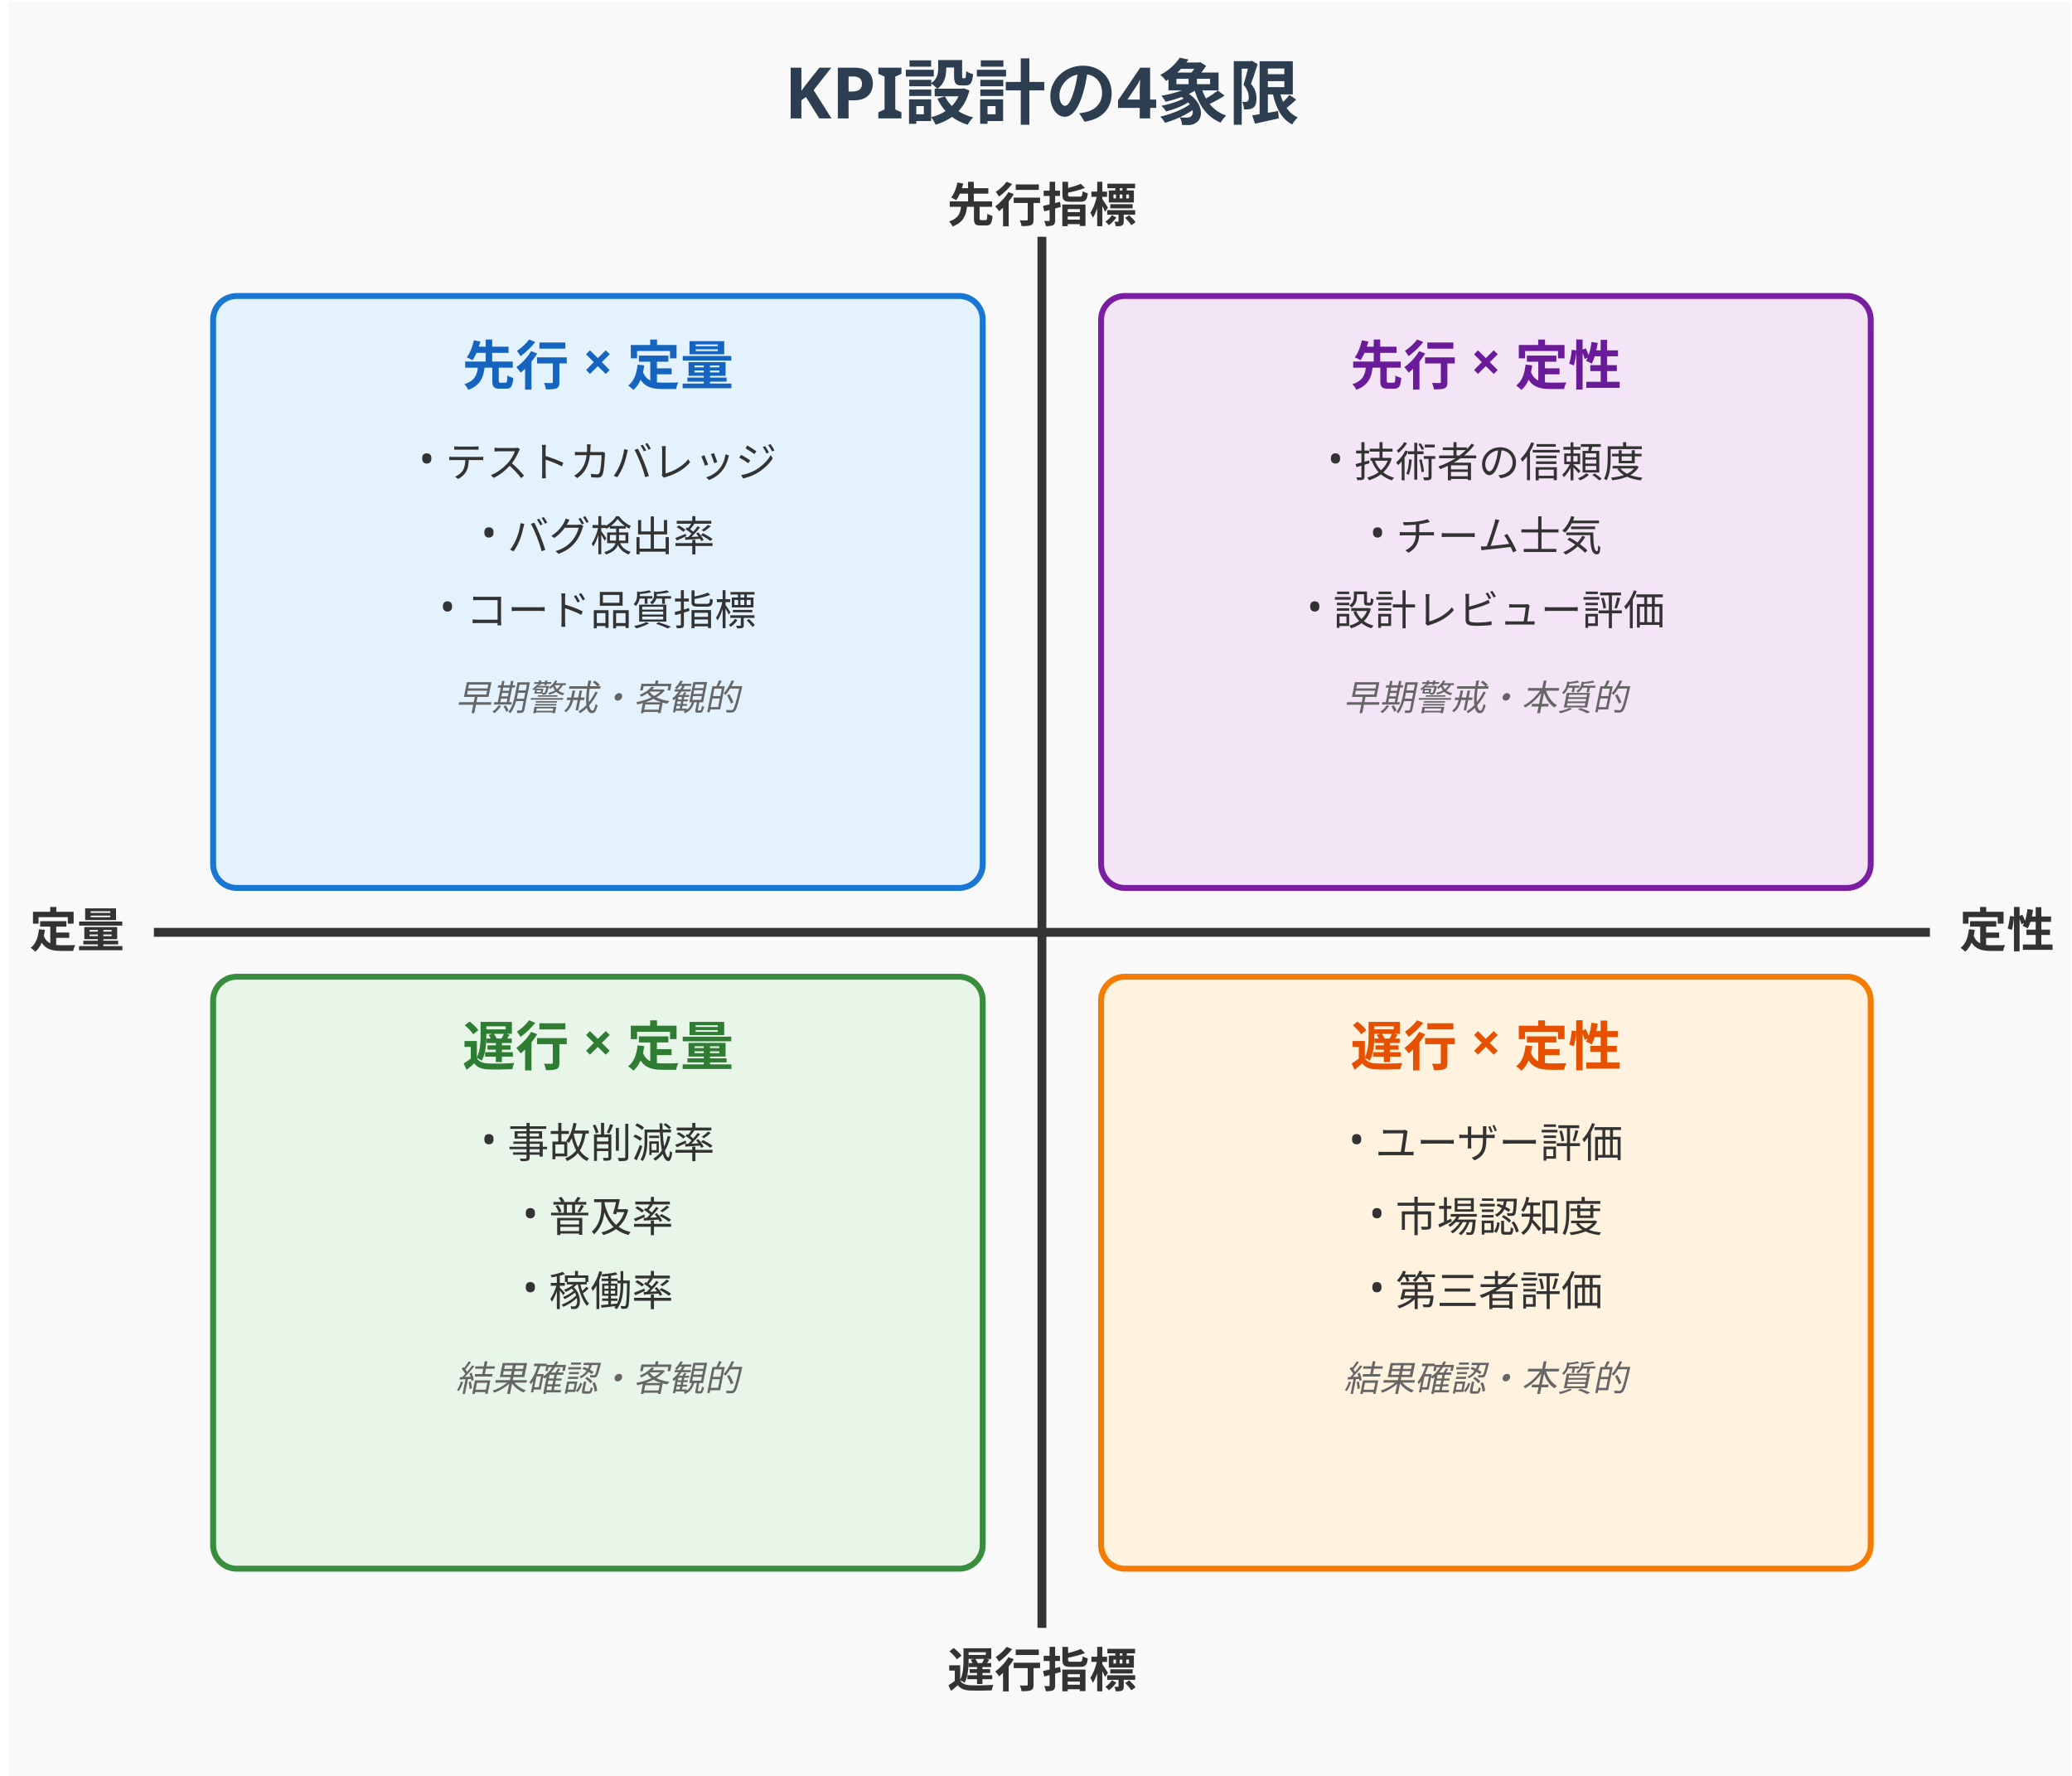
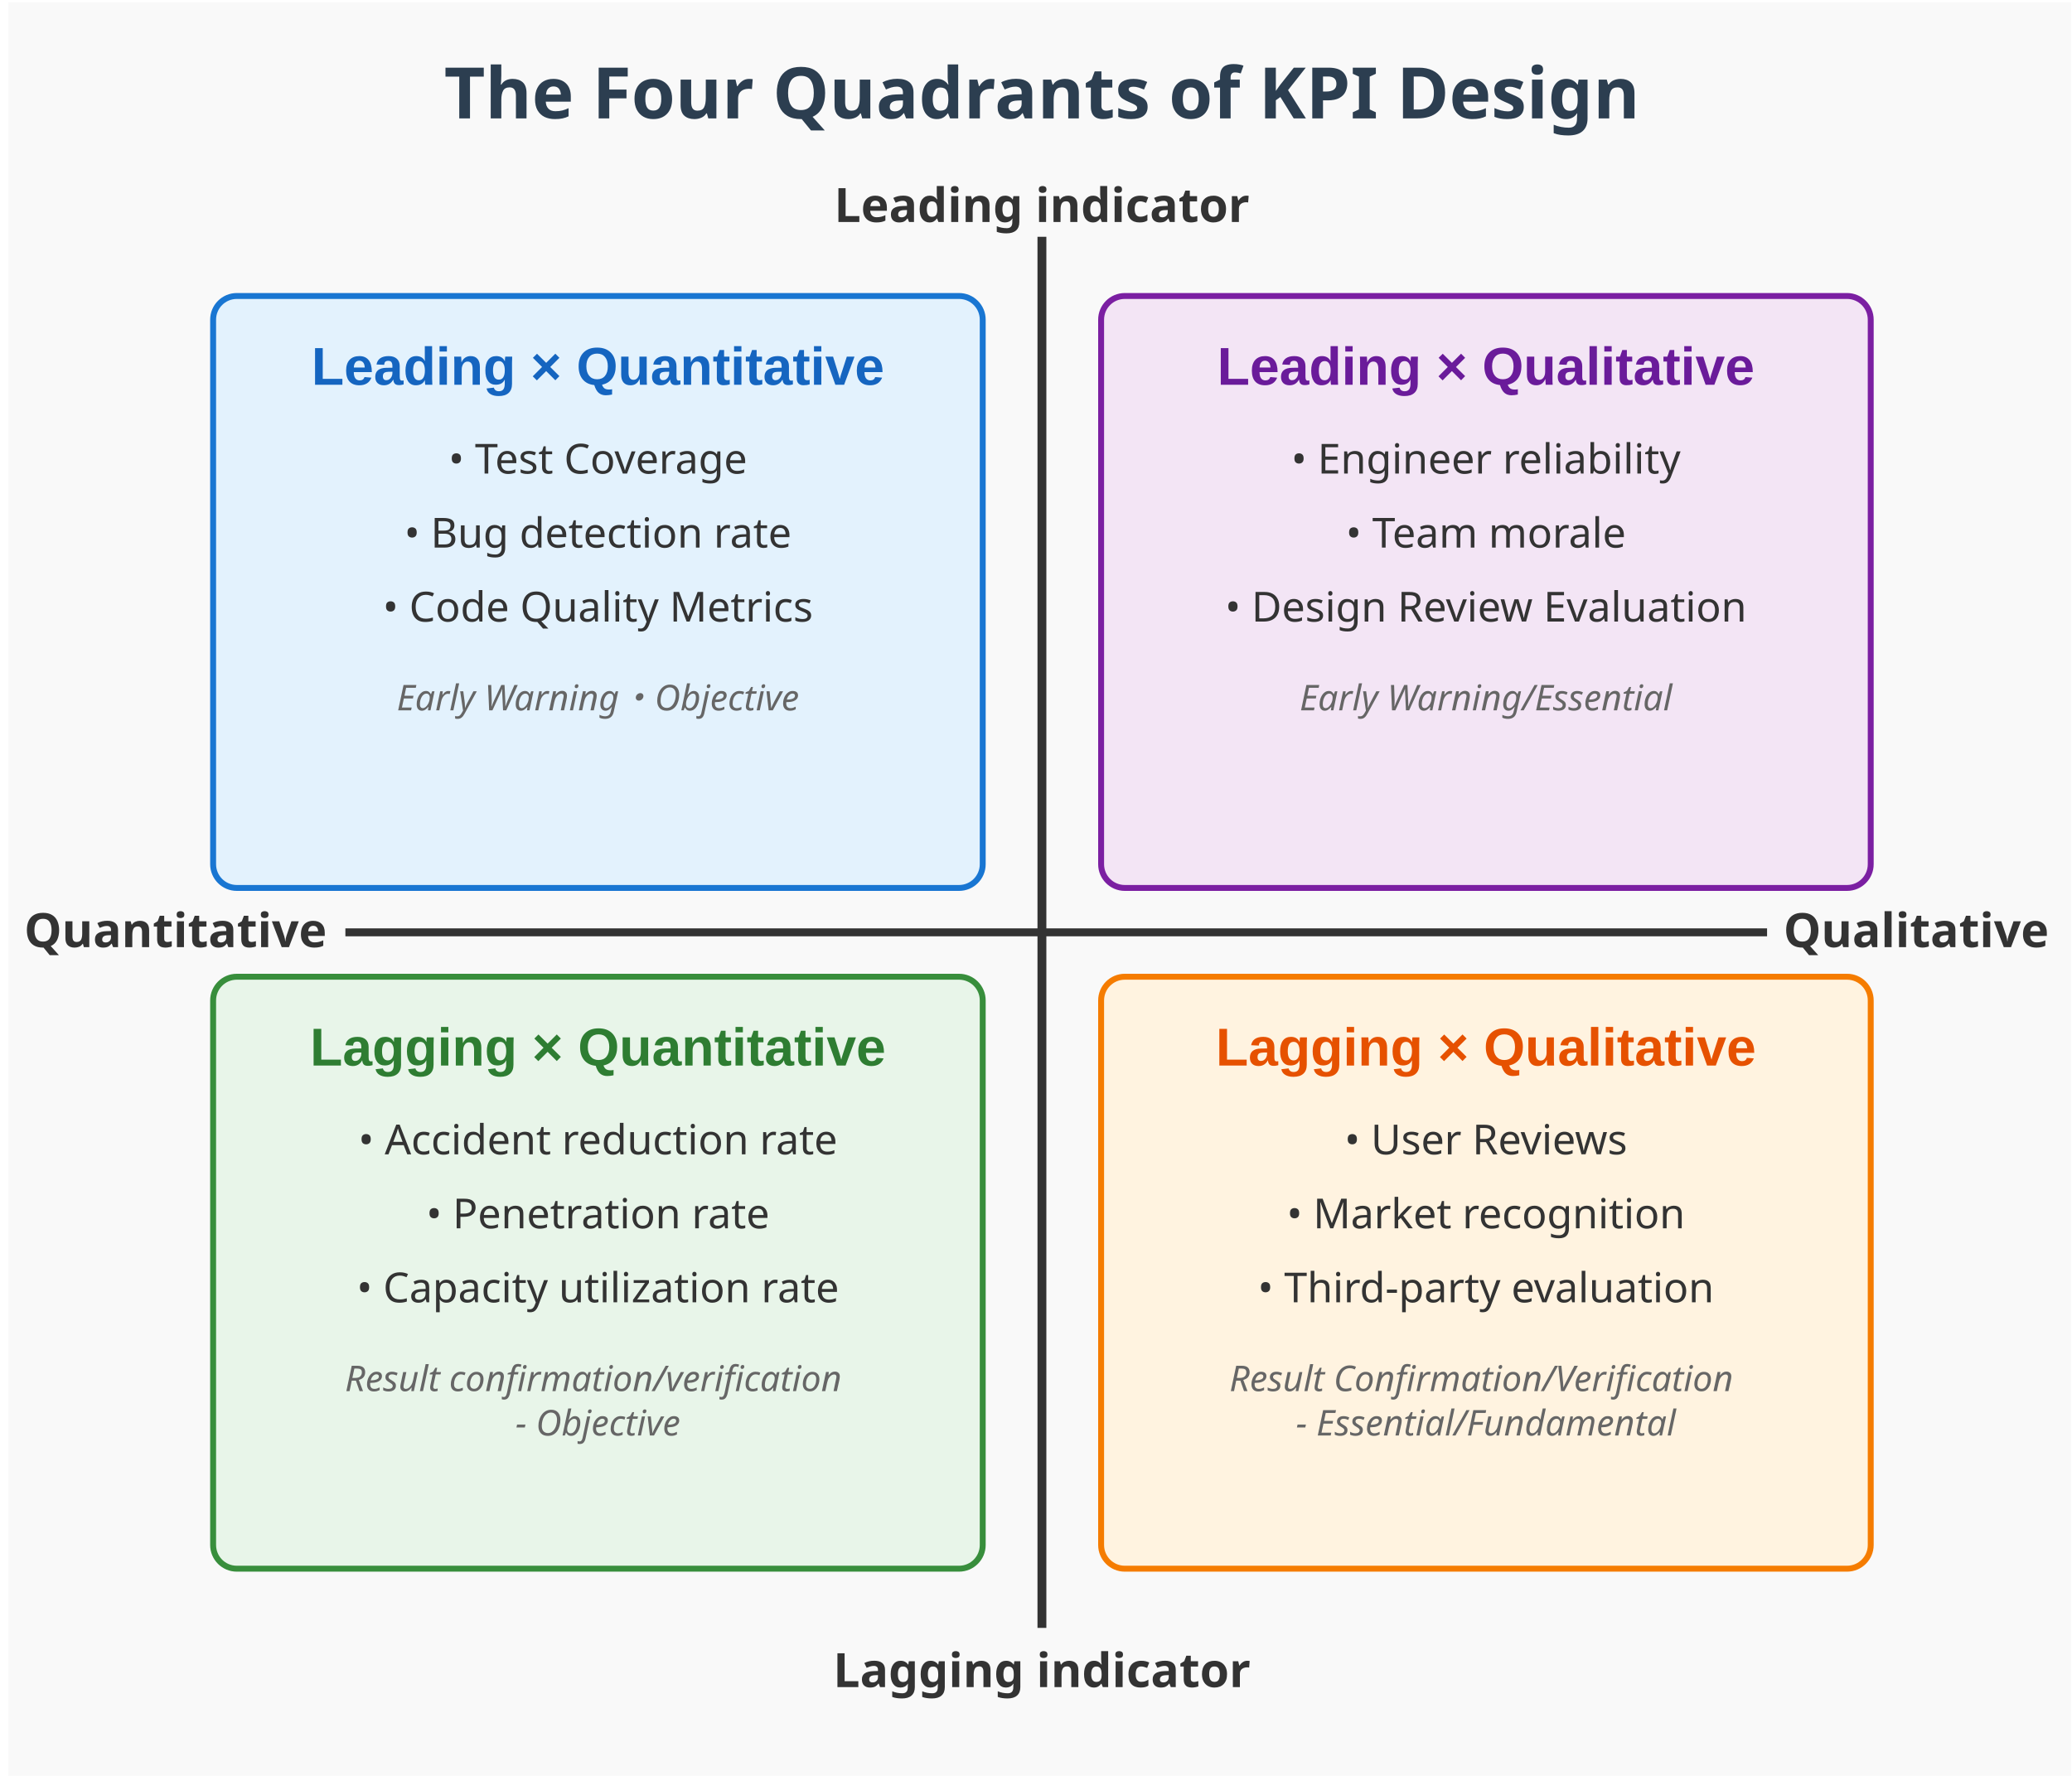
<svg xmlns="http://www.w3.org/2000/svg" viewBox="0 0 700 600" version="1.1" id="svg25" width="700" height="600">
  <defs id="defs25" />
  <rect style="fill:#f9f9f9;stroke-width:0.933" id="rect25" width="696.957" height="599.257" x="2.778" y="0.743" />
-   <text x="352" y="40" text-anchor="middle" font-family="Meiryo UI" font-size="24px" font-weight="bold" fill="#2c3e50" id="text1">KPI設計の4象限</text>
+   <text x="352" y="40" text-anchor="middle" font-family="Meiryo UI" font-size="24px" font-weight="bold" fill="#2c3e50" id="text1">The Four Quadrants of KPI Design</text>
  <line x1="352" y1="80" x2="352" y2="550" stroke="#333333" stroke-width="3" id="line1" />
-   <line x1="52" y1="315" x2="652" y2="315" stroke="#333333" stroke-width="3" id="line2" />
-   <text x="352" y="75" text-anchor="middle" font-family="Meiryo UI" font-size="16px" font-weight="bold" fill="#333333" id="text2">先行指標</text>
-   <text x="352" y="570" text-anchor="middle" font-family="Meiryo UI" font-size="16px" font-weight="bold" fill="#333333" id="text3">遅行指標</text>
-   <text x="42" y="320" text-anchor="end" font-family="Meiryo UI" font-size="16px" font-weight="bold" fill="#333333" id="text4">定量</text>
-   <text x="662" y="320" text-anchor="start" font-family="Meiryo UI" font-size="16px" font-weight="bold" fill="#333333" id="text5">定性</text>
+   <line x1="116.684" y1="315" x2="596.981" y2="315" stroke="#333333" stroke-width="2.684" id="line2" />
+   <text x="352" y="75" text-anchor="middle" font-family="Meiryo UI" font-size="16px" font-weight="bold" fill="#333333" id="text2">Leading indicator</text>
+   <text x="352" y="570" text-anchor="middle" font-family="Meiryo UI" font-size="16px" font-weight="bold" fill="#333333" id="text3">Lagging indicator</text>
+   <text x="110.401" y="320" text-anchor="end" font-family="'Meiryo UI'" font-size="16px" font-weight="bold" fill="#333333" id="text4">Quantitative</text>
+   <text x="602.52" y="320" text-anchor="start" font-family="'Meiryo UI'" font-size="16px" font-weight="bold" fill="#333333" id="text5">Qualitative</text>
  <rect x="72" y="100" width="260" height="200" rx="8" fill="#e3f2fd" stroke="#1976d2" stroke-width="2" id="rect5" />
-   <text x="202" y="130" text-anchor="middle" font-family="Meiryo UI" font-size="18px" font-weight="bold" fill="#1565c0" id="text6" style="stroke-width:1">先行 × 定量</text>
-   <text x="202" y="160" text-anchor="middle" font-family="Meiryo UI" font-size="14px" fill="#333333" id="text7">• テストカバレッジ</text>
-   <text x="202" y="185" text-anchor="middle" font-family="Meiryo UI" font-size="14px" fill="#333333" id="text8">• バグ検出率</text>
-   <text x="202" y="210" text-anchor="middle" font-family="Meiryo UI" font-size="14px" fill="#333333" id="text9">• コード品質指標</text>
-   <text x="202" y="240" text-anchor="middle" font-family="Meiryo UI" font-size="12px" font-style="italic" fill="#666666" id="text10">早期警戒・客観的</text>
+   <text x="202" y="130" text-anchor="middle" font-family="Arial, sans-serif" font-size="18px" font-weight="bold" fill="#1565c0" id="text6" style="stroke-width:1">Leading × Quantitative</text>
+   <text x="202" y="160" text-anchor="middle" font-family="Meiryo UI" font-size="14px" fill="#333333" id="text7">• Test Coverage</text>
+   <text x="202" y="185" text-anchor="middle" font-family="Meiryo UI" font-size="14px" fill="#333333" id="text8">• Bug detection rate</text>
+   <text x="202" y="210" text-anchor="middle" font-family="Meiryo UI" font-size="14px" fill="#333333" id="text9">• Code Quality Metrics</text>
+   <text x="202" y="240" text-anchor="middle" font-family="Meiryo UI" font-size="12px" font-style="italic" fill="#666666" id="text10">Early Warning・Objective</text>
  <rect x="372" y="100" width="260" height="200" rx="8" fill="#f3e5f5" stroke="#7b1fa2" stroke-width="2" id="rect10" />
-   <text x="502" y="130" text-anchor="middle" font-family="Meiryo UI" font-size="18px" font-weight="bold" fill="#6a1b9a" id="text11" style="stroke-width:1">先行 × 定性</text>
-   <text x="502" y="160" text-anchor="middle" font-family="Meiryo UI" font-size="14px" fill="#333333" id="text12">• 技術者の信頼度</text>
-   <text x="502" y="185" text-anchor="middle" font-family="Meiryo UI" font-size="14px" fill="#333333" id="text13">• チーム士気</text>
-   <text x="502" y="210" text-anchor="middle" font-family="Meiryo UI" font-size="14px" fill="#333333" id="text14">• 設計レビュー評価</text>
-   <text x="502" y="240" text-anchor="middle" font-family="Meiryo UI" font-size="12px" font-style="italic" fill="#666666" id="text15">早期警戒・本質的</text>
+   <text x="502" y="130" text-anchor="middle" font-family="Arial, sans-serif" font-size="18px" font-weight="bold" fill="#6a1b9a" id="text11" style="stroke-width:1">Leading × Qualitative</text>
+   <text x="502" y="160" text-anchor="middle" font-family="Meiryo UI" font-size="14px" fill="#333333" id="text12">• Engineer reliability</text>
+   <text x="502" y="185" text-anchor="middle" font-family="Meiryo UI" font-size="14px" fill="#333333" id="text13">• Team morale</text>
+   <text x="502" y="210" text-anchor="middle" font-family="Meiryo UI" font-size="14px" fill="#333333" id="text14">• Design Review Evaluation</text>
+   <text x="502" y="240" text-anchor="middle" font-family="Meiryo UI" font-size="12px" font-style="italic" fill="#666666" id="text15">Early Warning/Essential</text>
  <rect x="72" y="330" width="260" height="200" rx="8" fill="#e8f5e9" stroke="#388e3c" stroke-width="2" id="rect15" />
-   <text x="202" y="360" text-anchor="middle" font-family="Meiryo UI" font-size="18px" font-weight="bold" fill="#2e7d32" id="text16" style="stroke-width:1">遅行 × 定量</text>
-   <text x="202" y="390" text-anchor="middle" font-family="Meiryo UI" font-size="14px" fill="#333333" id="text17">• 事故削減率</text>
-   <text x="202" y="415" text-anchor="middle" font-family="Meiryo UI" font-size="14px" fill="#333333" id="text18">• 普及率</text>
-   <text x="202" y="440" text-anchor="middle" font-family="Meiryo UI" font-size="14px" fill="#333333" id="text19">• 稼働率</text>
-   <text x="202" y="470" text-anchor="middle" font-family="Meiryo UI" font-size="12px" font-style="italic" fill="#666666" id="text20">結果確認・客観的</text>
+   <text x="202" y="360" text-anchor="middle" font-family="Arial, sans-serif" font-size="18px" font-weight="bold" fill="#2e7d32" id="text16" style="stroke-width:1">Lagging × Quantitative</text>
+   <text x="202" y="390" text-anchor="middle" font-family="Meiryo UI" font-size="14px" fill="#333333" id="text17">• Accident reduction rate</text>
+   <text x="202" y="415" text-anchor="middle" font-family="Meiryo UI" font-size="14px" fill="#333333" id="text18">• Penetration rate</text>
+   <text x="202" y="440" text-anchor="middle" font-family="Meiryo UI" font-size="14px" fill="#333333" id="text19">• Capacity utilization rate</text>
+   <text x="202" y="470" text-anchor="middle" font-family="'Meiryo UI'" font-size="12px" font-style="italic" fill="#666666" id="text20">
+     <tspan id="tspan3" x="202" y="470">Result confirmation/verification</tspan>
+     <tspan id="tspan4" x="202" y="485">- Objective</tspan>
+   </text>
  <rect x="372" y="330" width="260" height="200" rx="8" fill="#fff3e0" stroke="#f57c00" stroke-width="2" id="rect20" />
-   <text x="502" y="360" text-anchor="middle" font-family="Meiryo UI" font-size="18px" font-weight="bold" fill="#e65100" id="text21" style="stroke-width:1">遅行 × 定性</text>
-   <text x="502" y="390" text-anchor="middle" font-family="Meiryo UI" font-size="14px" fill="#333333" id="text22">• ユーザー評価</text>
-   <text x="502" y="415" text-anchor="middle" font-family="Meiryo UI" font-size="14px" fill="#333333" id="text23">• 市場認知度</text>
-   <text x="502" y="440" text-anchor="middle" font-family="Meiryo UI" font-size="14px" fill="#333333" id="text24">• 第三者評価</text>
-   <text x="502" y="470" text-anchor="middle" font-family="Meiryo UI" font-size="12px" font-style="italic" fill="#666666" id="text25">結果確認・本質的</text>
+   <text x="502" y="360" text-anchor="middle" font-family="Arial, sans-serif" font-size="18px" font-weight="bold" fill="#e65100" id="text21" style="stroke-width:1">Lagging × Qualitative</text>
+   <text x="502" y="390" text-anchor="middle" font-family="Meiryo UI" font-size="14px" fill="#333333" id="text22">• User Reviews</text>
+   <text x="502" y="415" text-anchor="middle" font-family="Meiryo UI" font-size="14px" fill="#333333" id="text23">• Market recognition</text>
+   <text x="502" y="440" text-anchor="middle" font-family="Meiryo UI" font-size="14px" fill="#333333" id="text24">• Third-party evaluation</text>
+   <text x="502" y="470" text-anchor="middle" font-family="'Meiryo UI'" font-size="12px" font-style="italic" fill="#666666" id="text25">
+     <tspan id="tspan1" x="502" y="470">Result Confirmation/Verification</tspan>
+     <tspan id="tspan2" x="502" y="485">- Essential/Fundamental</tspan>
+   </text>
</svg>
